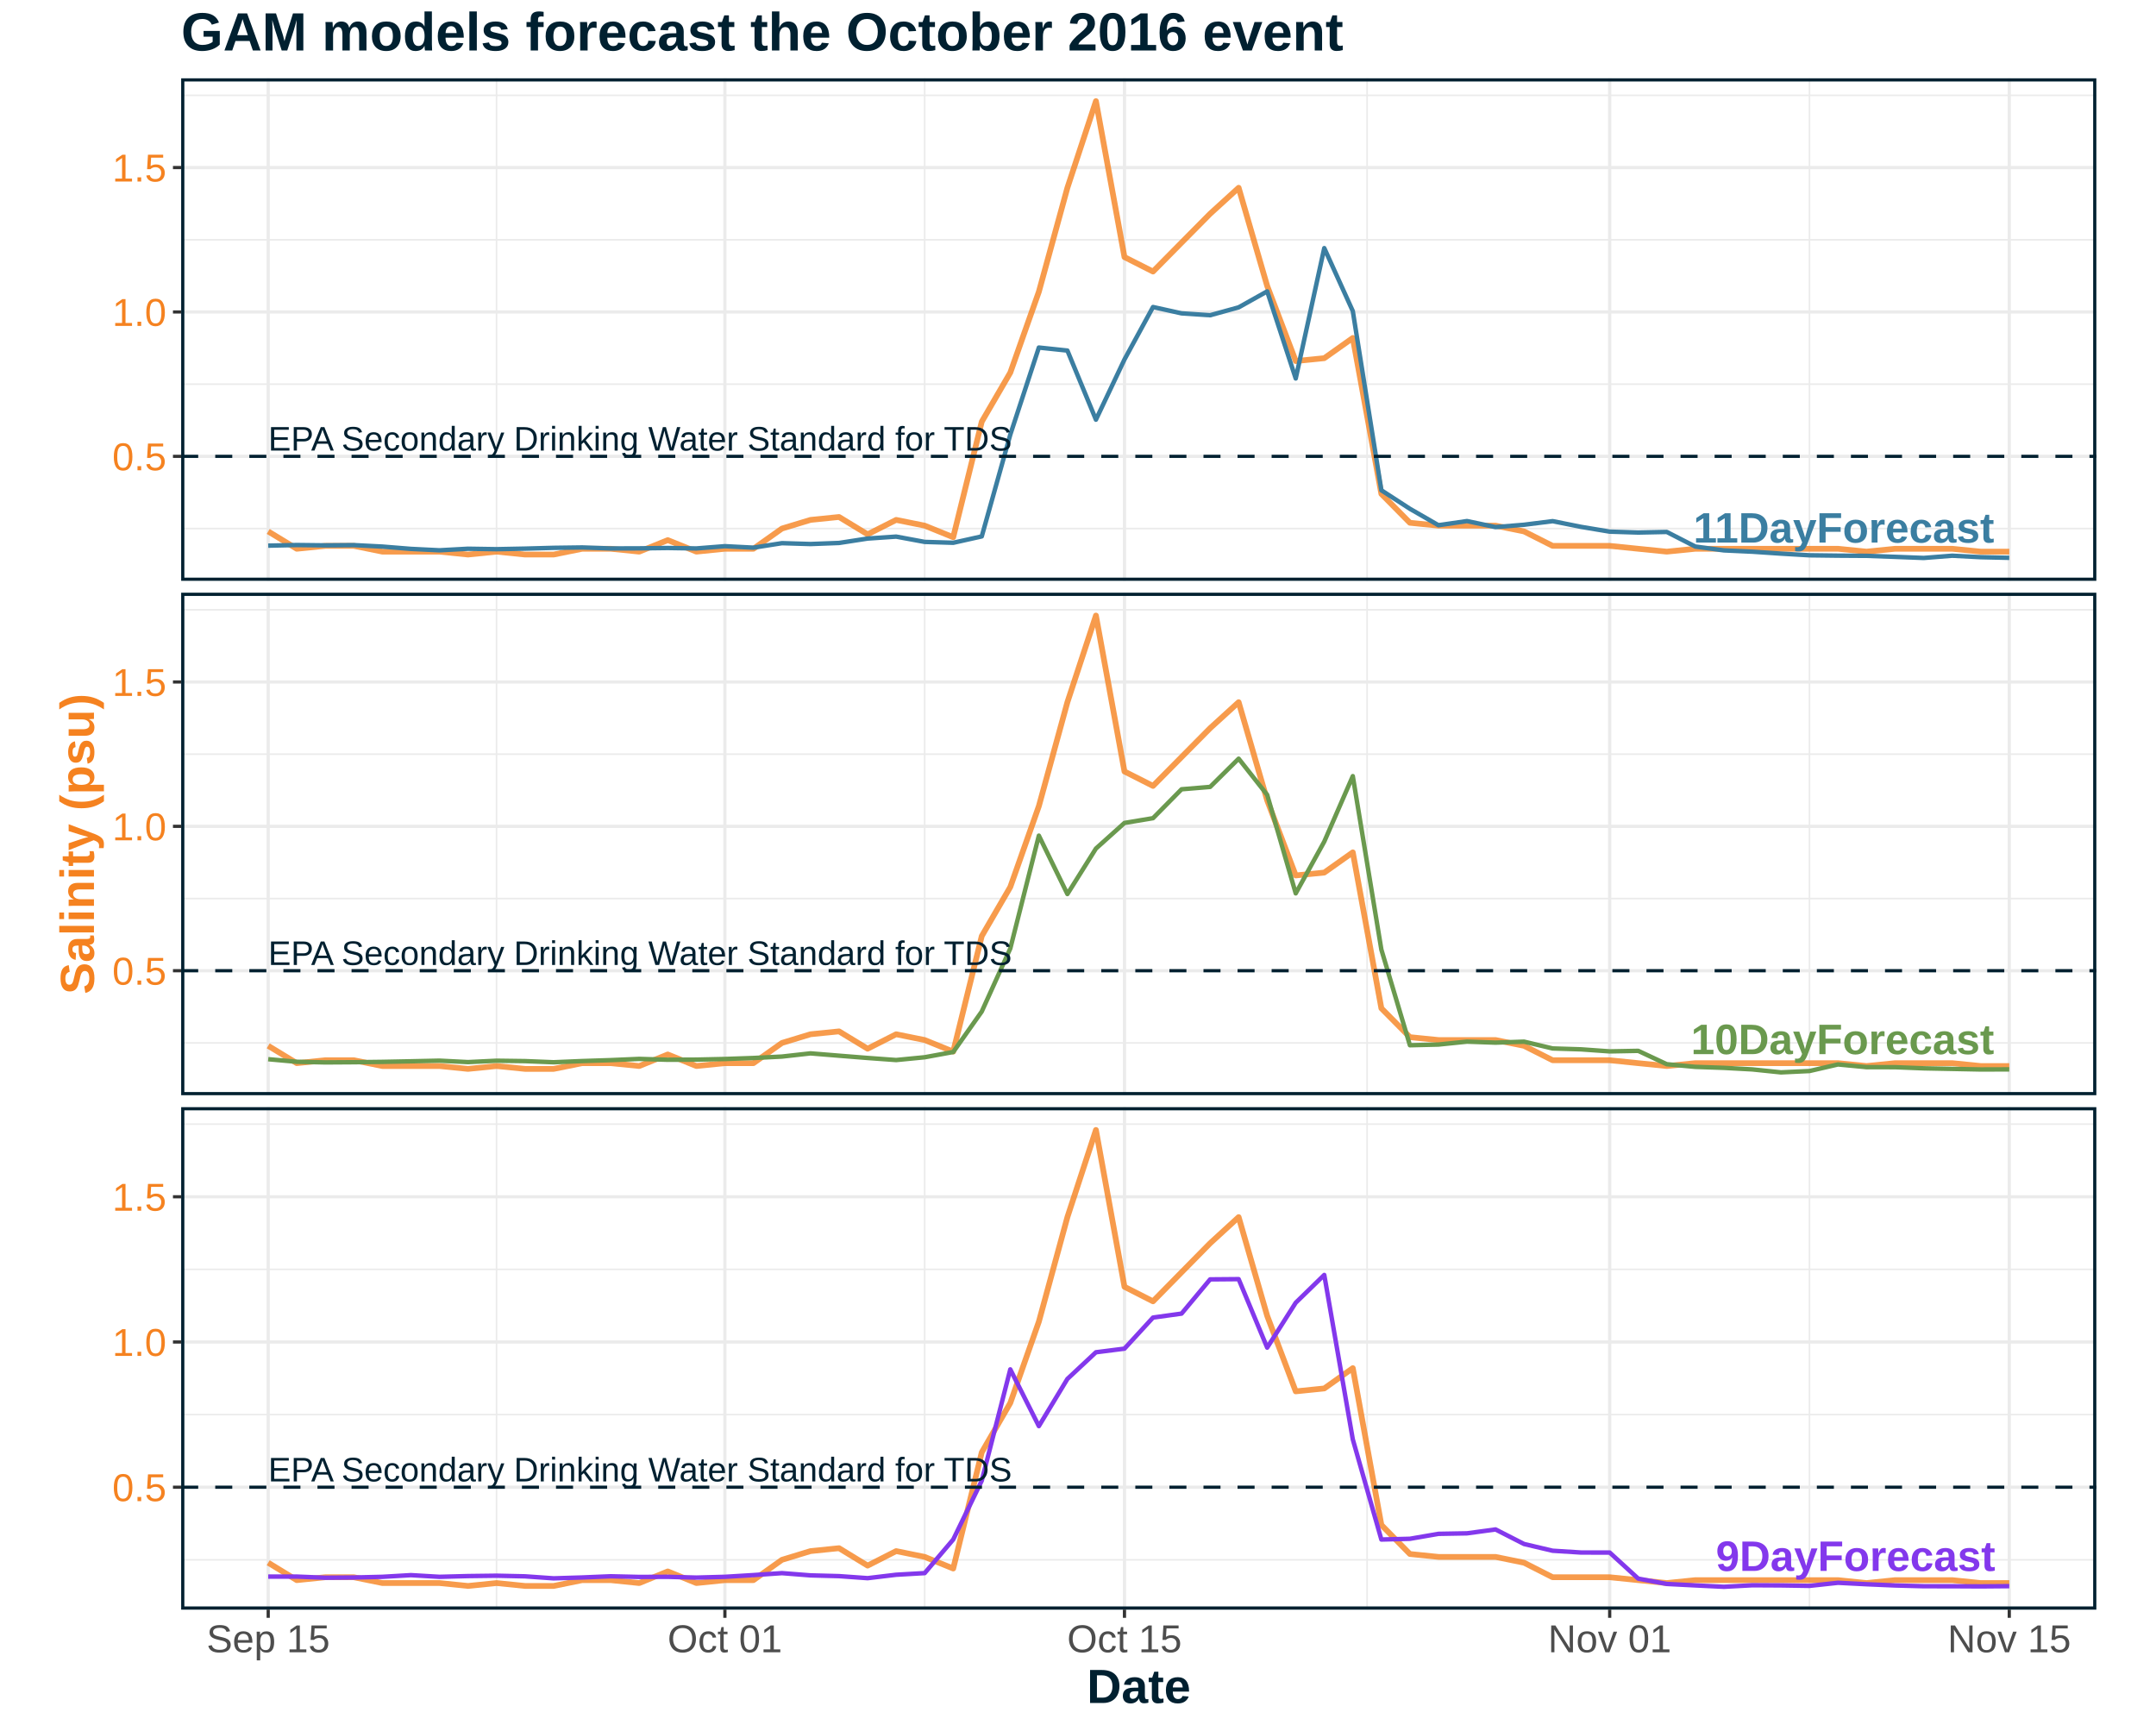
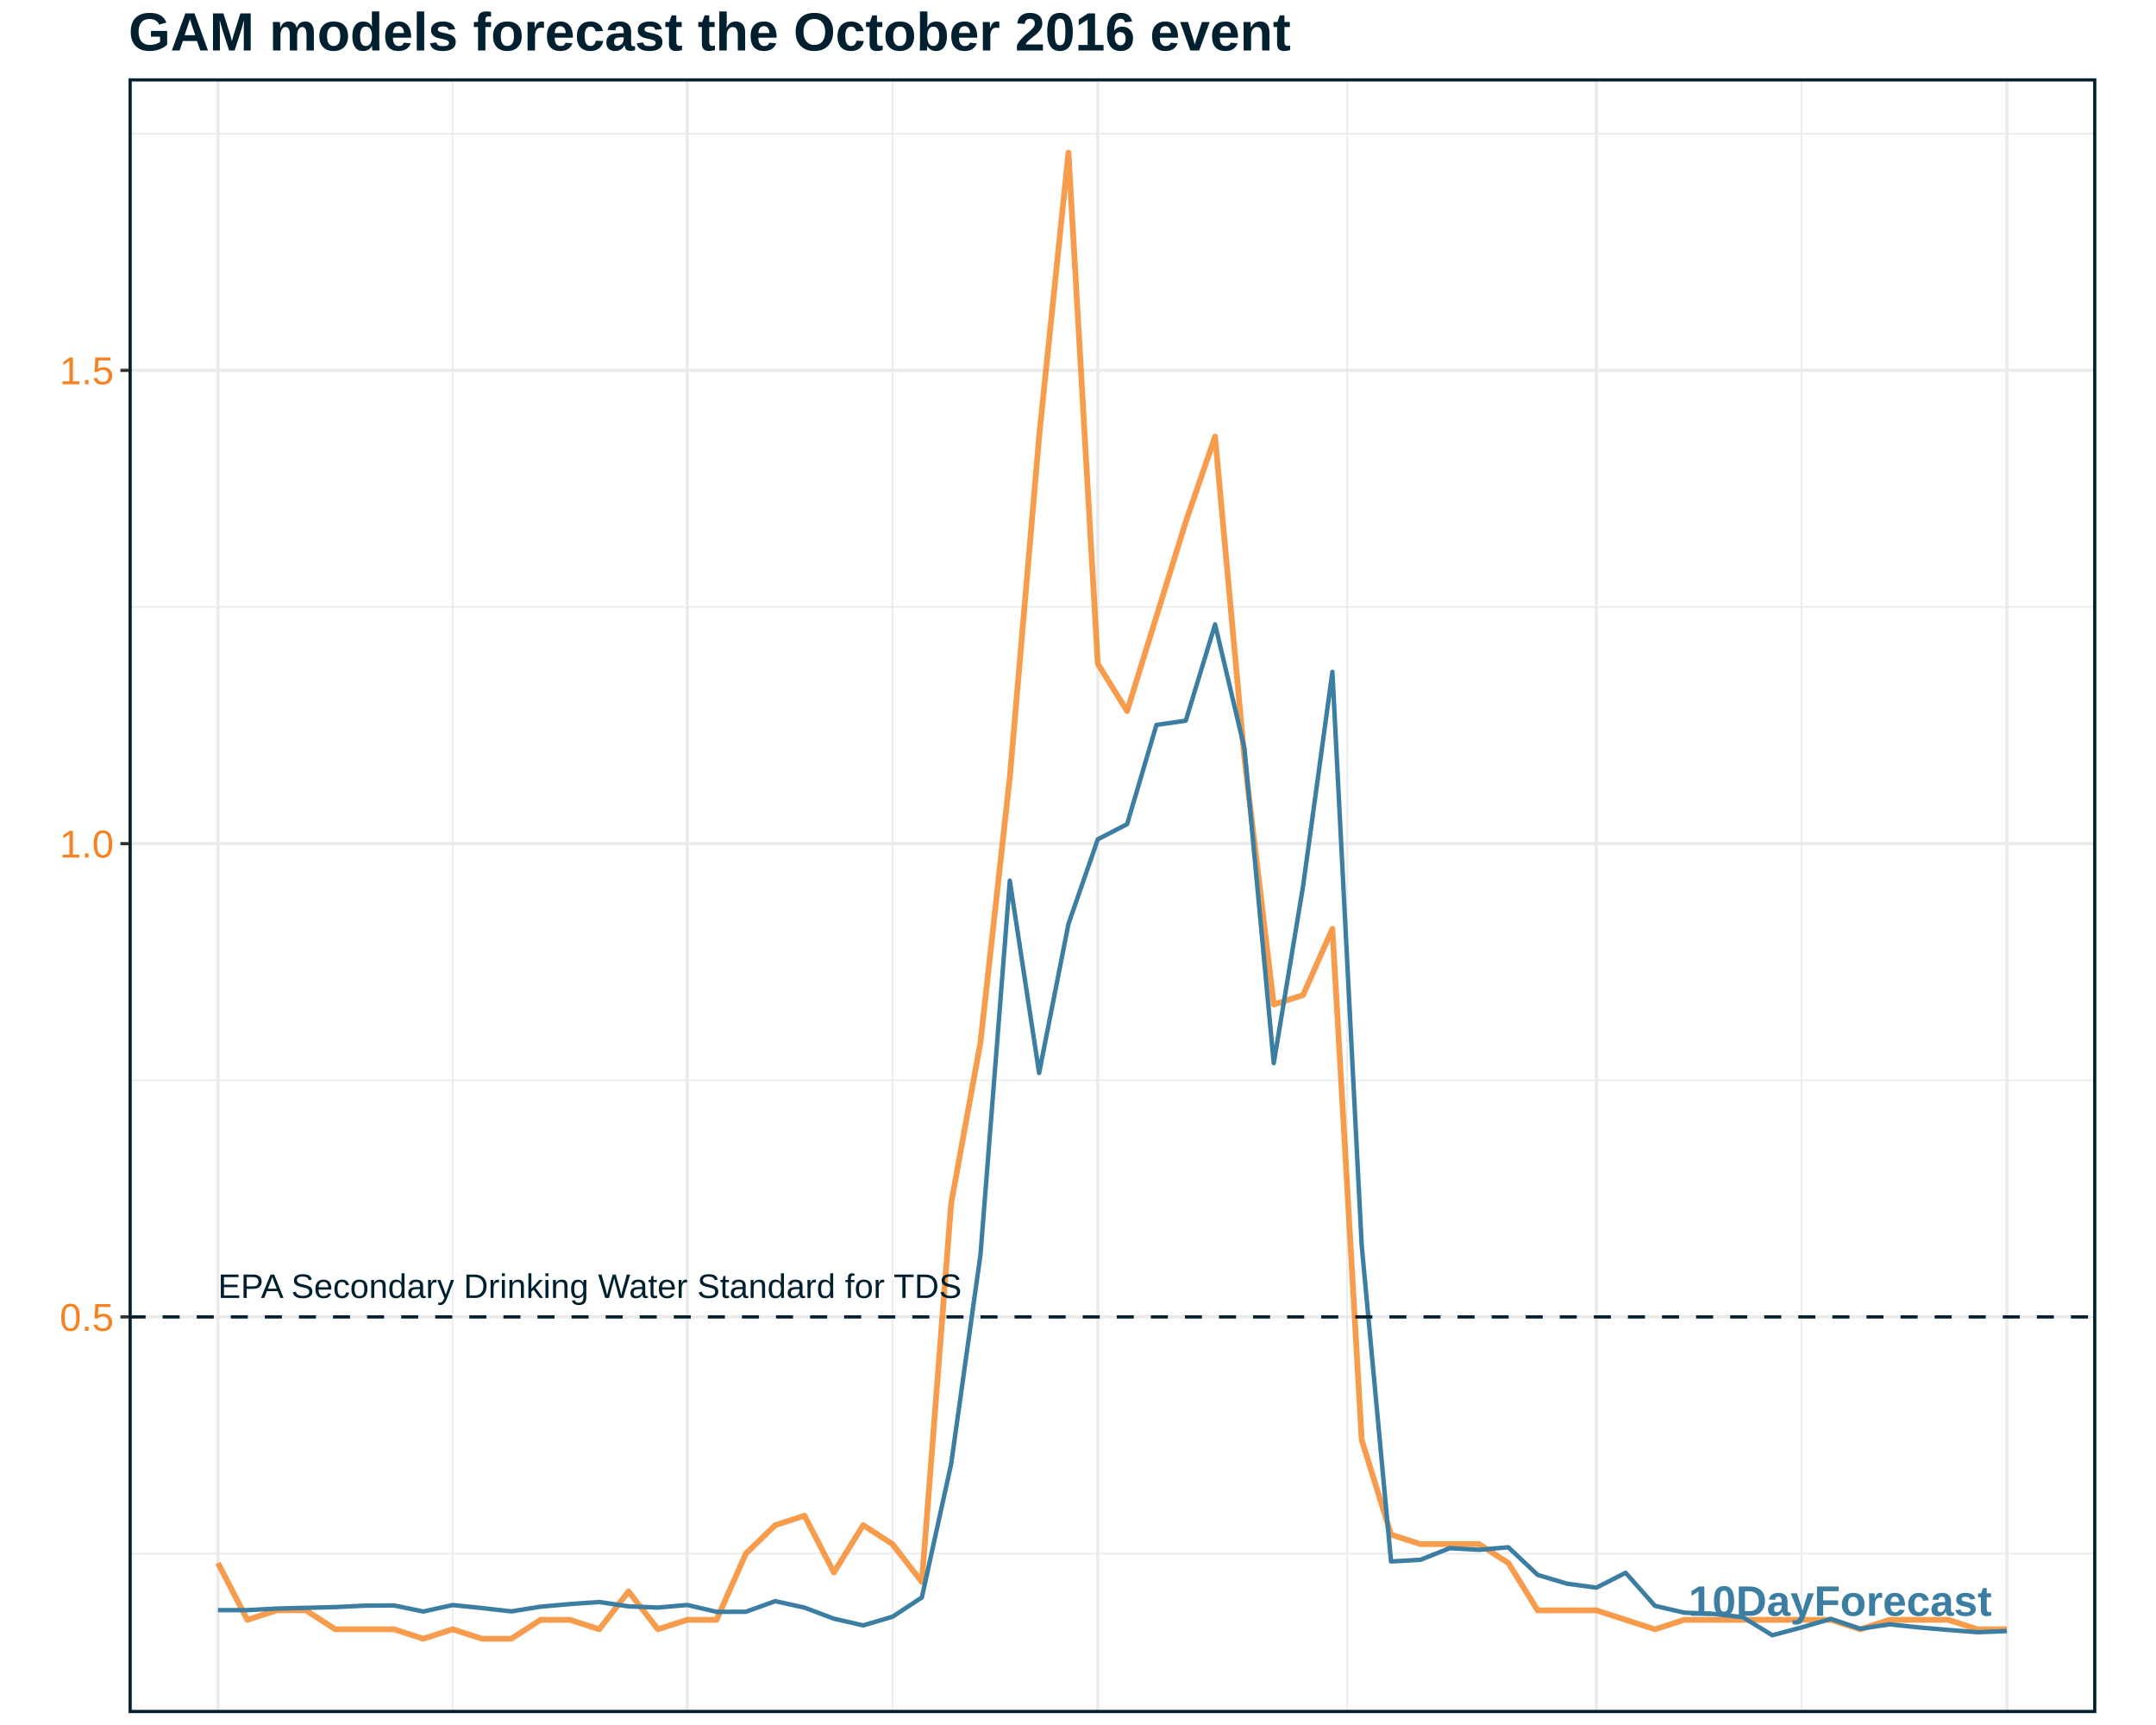
<svg xmlns="http://www.w3.org/2000/svg" width="720.00pt" height="576.00pt" viewBox="0 0 720.00 576.00">
  <g class="svglite">
    <defs>
      <style type="text/css">
    .svglite line, .svglite polyline, .svglite polygon, .svglite path, .svglite rect, .svglite circle {
      fill: none;
      stroke: #000000;
      stroke-linecap: round;
      stroke-linejoin: round;
      stroke-miterlimit: 10.00;
    }
    .svglite text {
      white-space: pre;
    }
    .svglite g.glyphgroup path {
      fill: inherit;
      stroke: none;
    }
  </style>
    </defs>
    <rect width="100%" height="100%" style="stroke: none; fill: #FFFFFF;" />
    <defs>
      <clipPath id="cpMC4wMHw3MjAuMDB8MC4wMHw1NzYuMDA=">
        <rect x="0.00" y="0.00" width="720.00" height="576.00" />
      </clipPath>
    </defs>
    <g clip-path="url(#cpMC4wMHw3MjAuMDB8MC4wMHw1NzYuMDA=)">
-       <rect x="0.00" y="0" width="720.00" height="576.00" style="stroke-width: 1.07; stroke: #FFFFFF; fill: #FFFFFF;" />
+       <rect x="0.00" y="0.00" width="720.00" height="576.00" style="stroke-width: 1.07; stroke: #FFFFFF; fill: #FFFFFF;" />
    </g>
    <defs>
-       <clipPath id="cpNjAuNTB8NzAwLjA3fDI2LjE1fDUzNy40Nw==">
-         <rect x="60.50" y="26.15" width="639.58" height="511.33" />
+       <clipPath id="cpNDIuOTN8NzAwLjA3fDI2LjE1fDU3Mi4wMQ==">
+         <rect x="42.93" y="26.15" width="657.14" height="545.87" />
      </clipPath>
    </defs>
-     <g clip-path="url(#cpNjAuNTB8NzAwLjA3fDI2LjE1fDUzNy40Nw==)">
+     <g clip-path="url(#cpNDIuOTN8NzAwLjA3fDI2LjE1fDU3Mi4wMQ==)">
</g>
    <g clip-path="url(#cpMC4wMHw3MjAuMDB8MC4wMHw1NzYuMDA=)">
</g>
    <defs>
-       <clipPath id="cpOS45Nnw3MTAuMDR8MS45OXwxOTUuOTI=">
-         <rect x="9.96" y="1.99" width="700.07" height="193.93" />
+       <clipPath id="cpOS45Nnw3MTAuMDR8MS45OXw1NzQuMDE=">
+         <rect x="9.96" y="1.99" width="700.07" height="572.01" />
      </clipPath>
    </defs>
-     <g clip-path="url(#cpOS45Nnw3MTAuMDR8MS45OXwxOTUuOTI=)">
-       <rect x="9.96" y="1.99" width="700.07" height="193.93" style="stroke-width: 1.07; stroke: #FFFFFF; fill: #FFFFFF;" />
+     <g clip-path="url(#cpOS45Nnw3MTAuMDR8MS45OXw1NzQuMDE=)">
+       <rect x="9.96" y="1.99" width="700.07" height="572.01" style="stroke-width: 1.07; stroke: #FFFFFF; fill: #FFFFFF;" />
    </g>
    <g clip-path="url(#cpMC4wMHw3MjAuMDB8MC4wMHw1NzYuMDA=)">
</g>
-     <defs>
-       <clipPath id="cpOS45Nnw3MTAuMDR8MTk1LjkyfDM2Ny43MA==">
-         <rect x="9.96" y="195.92" width="700.07" height="171.77" />
-       </clipPath>
-     </defs>
-     <g clip-path="url(#cpOS45Nnw3MTAuMDR8MTk1LjkyfDM2Ny43MA==)">
-       <rect x="9.96" y="195.92" width="700.07" height="171.77" style="stroke-width: 1.07; stroke: #FFFFFF; fill: #FFFFFF;" />
+     <g clip-path="url(#cpNDIuOTN8NzAwLjA3fDI2LjE1fDU3Mi4wMQ==)">
+       <rect x="42.93" y="26.15" width="657.14" height="545.87" style="stroke-width: 1.07; stroke: none; fill: #FFFFFF;" />
+       <polyline points="42.93,518.76 700.07,518.76 " style="stroke-width: 0.53; stroke: #EBEBEB; stroke-linecap: butt;" />
+       <polyline points="42.93,360.72 700.07,360.72 " style="stroke-width: 0.53; stroke: #EBEBEB; stroke-linecap: butt;" />
+       <polyline points="42.93,202.68 700.07,202.68 " style="stroke-width: 0.53; stroke: #EBEBEB; stroke-linecap: butt;" />
+       <polyline points="42.93,44.64 700.07,44.64 " style="stroke-width: 0.53; stroke: #EBEBEB; stroke-linecap: butt;" />
+       <polyline points="151.15,572.01 151.15,26.15 " style="stroke-width: 0.53; stroke: #EBEBEB; stroke-linecap: butt;" />
+       <polyline points="298.05,572.01 298.05,26.15 " style="stroke-width: 0.53; stroke: #EBEBEB; stroke-linecap: butt;" />
+       <polyline points="449.85,572.01 449.85,26.15 " style="stroke-width: 0.53; stroke: #EBEBEB; stroke-linecap: butt;" />
+       <polyline points="601.65,572.01 601.65,26.15 " style="stroke-width: 0.53; stroke: #EBEBEB; stroke-linecap: butt;" />
+       <polyline points="42.93,439.74 700.07,439.74 " style="stroke-width: 1.07; stroke: #EBEBEB; stroke-linecap: butt;" />
+       <polyline points="42.93,281.70 700.07,281.70 " style="stroke-width: 1.07; stroke: #EBEBEB; stroke-linecap: butt;" />
+       <polyline points="42.93,123.66 700.07,123.66 " style="stroke-width: 1.07; stroke: #EBEBEB; stroke-linecap: butt;" />
+       <polyline points="72.80,572.01 72.80,26.15 " style="stroke-width: 1.07; stroke: #EBEBEB; stroke-linecap: butt;" />
+       <polyline points="229.50,572.01 229.50,26.15 " style="stroke-width: 1.07; stroke: #EBEBEB; stroke-linecap: butt;" />
+       <polyline points="366.61,572.01 366.61,26.15 " style="stroke-width: 1.07; stroke: #EBEBEB; stroke-linecap: butt;" />
+       <polyline points="533.10,572.01 533.10,26.15 " style="stroke-width: 1.07; stroke: #EBEBEB; stroke-linecap: butt;" />
+       <polyline points="670.20,572.01 670.20,26.15 " style="stroke-width: 1.07; stroke: #EBEBEB; stroke-linecap: butt;" />
+       <polyline points="72.80,521.92 82.60,540.88 92.39,537.72 102.19,537.72 111.98,544.04 121.77,544.04 131.57,544.04 141.36,547.20 151.15,544.04 160.95,547.20 170.74,547.20 180.53,540.88 190.33,540.88 200.12,544.04 209.91,531.40 219.71,544.04 229.50,540.88 239.29,540.88 249.09,518.76 258.88,509.27 268.67,506.11 278.47,525.08 288.26,509.27 298.05,515.59 307.85,528.24 317.64,401.81 327.43,348.07 337.23,259.57 347.02,145.78 356.81,50.96 366.61,221.64 376.40,237.45 386.19,205.84 395.99,174.23 405.78,145.78 415.58,253.25 425.37,335.43 435.16,332.27 444.96,310.14 454.75,480.83 464.54,512.43 474.34,515.59 484.13,515.59 493.92,515.59 503.72,521.92 513.51,537.72 523.30,537.72 533.10,537.72 542.89,540.88 552.68,544.04 562.48,540.88 572.27,540.88 582.06,540.88 591.86,540.88 601.65,540.88 611.44,540.88 621.24,544.04 631.03,540.88 640.82,540.88 650.62,540.88 660.41,544.04 670.20,544.04 " style="stroke-width: 1.92; stroke: #F58220; stroke-opacity: 0.80; stroke-linecap: butt;" />
+       <polyline points="72.80,537.65 82.60,537.65 92.39,537.12 102.19,536.88 111.98,536.63 121.77,536.15 131.57,536.08 141.36,538.11 151.15,535.95 160.95,536.95 170.74,538.06 180.53,536.49 190.33,535.62 200.12,534.93 209.91,536.38 219.71,536.79 229.50,535.92 239.29,538.21 249.09,538.19 258.88,534.65 268.67,536.80 278.47,540.49 288.26,542.74 298.05,539.85 307.85,533.42 317.64,488.83 327.43,418.98 337.23,294.06 347.02,358.27 356.81,308.53 366.61,280.27 376.40,275.19 386.19,242.07 395.99,240.65 405.78,208.49 415.58,249.86 425.37,354.99 435.16,295.92 444.96,224.35 454.75,415.94 464.54,521.39 474.34,520.84 484.13,516.95 493.92,517.50 503.72,516.65 513.51,525.88 523.30,528.81 533.10,530.14 542.89,525.17 552.68,536.21 562.48,538.49 572.27,538.90 582.06,540.01 591.86,546.03 601.65,543.42 611.44,540.56 621.24,543.88 631.03,542.38 640.82,543.41 650.62,544.26 660.41,545.02 670.20,544.63 " style="stroke-width: 1.49; stroke: #3B7EA1; stroke-linecap: butt;" />
+       <line x1="42.93" y1="439.74" x2="700.07" y2="439.74" style="stroke-width: 1.07; stroke: #002030; stroke-dasharray: 5.69,5.69; stroke-linecap: butt;" />
+       <text x="72.80" y="433.41" style="font-size: 11.38px;fill: #002030; font-family: &quot;Arial&quot;;" textLength="248.28px" lengthAdjust="spacingAndGlyphs">EPA Secondary Drinking Water Standard for TDS</text>
+       <text x="665.15" y="539.54" text-anchor="end" style="font-size: 14.23px; font-weight: bold;fill: #3B7EA1; font-family: &quot;Arial&quot;;" textLength="101.16px" lengthAdjust="spacingAndGlyphs">10DayForecast</text>
+       <rect x="42.93" y="26.15" width="657.14" height="545.87" style="stroke-width: 2.13; stroke: #002030;" />
    </g>
    <g clip-path="url(#cpMC4wMHw3MjAuMDB8MC4wMHw1NzYuMDA=)">
- </g>
-     <defs>
-       <clipPath id="cpOS45Nnw3MTAuMDR8MzY3LjcwfDU3NC4wMQ==">
-         <rect x="9.96" y="367.70" width="700.07" height="206.31" />
-       </clipPath>
-     </defs>
-     <g clip-path="url(#cpOS45Nnw3MTAuMDR8MzY3LjcwfDU3NC4wMQ==)">
-       <rect x="9.96" y="367.70" width="700.07" height="206.31" style="stroke-width: 1.07; stroke: #FFFFFF; fill: #FFFFFF;" />
-     </g>
-     <g clip-path="url(#cpMC4wMHw3MjAuMDB8MC4wMHw1NzYuMDA=)">
- </g>
-     <defs>
-       <clipPath id="cpNjAuNTB8NzAwLjA3fDI2LjE1fDE5My45Mw==">
-         <rect x="60.50" y="26.15" width="639.58" height="167.79" />
-       </clipPath>
-     </defs>
-     <g clip-path="url(#cpNjAuNTB8NzAwLjA3fDI2LjE1fDE5My45Mw==)">
-       <rect x="60.50" y="26.15" width="639.58" height="167.79" style="stroke-width: 1.07; stroke: none; fill: #FFFFFF;" />
-       <polyline points="60.50,176.49 700.07,176.49 " style="stroke-width: 0.53; stroke: #EBEBEB; stroke-linecap: butt;" />
-       <polyline points="60.50,128.27 700.07,128.27 " style="stroke-width: 0.53; stroke: #EBEBEB; stroke-linecap: butt;" />
-       <polyline points="60.50,80.06 700.07,80.06 " style="stroke-width: 0.53; stroke: #EBEBEB; stroke-linecap: butt;" />
-       <polyline points="60.50,31.84 700.07,31.84 " style="stroke-width: 0.53; stroke: #EBEBEB; stroke-linecap: butt;" />
-       <polyline points="165.82,193.93 165.82,26.15 " style="stroke-width: 0.53; stroke: #EBEBEB; stroke-linecap: butt;" />
-       <polyline points="308.80,193.93 308.80,26.15 " style="stroke-width: 0.53; stroke: #EBEBEB; stroke-linecap: butt;" />
-       <polyline points="456.54,193.93 456.54,26.15 " style="stroke-width: 0.53; stroke: #EBEBEB; stroke-linecap: butt;" />
-       <polyline points="604.28,193.93 604.28,26.15 " style="stroke-width: 0.53; stroke: #EBEBEB; stroke-linecap: butt;" />
-       <polyline points="60.50,152.38 700.07,152.38 " style="stroke-width: 1.07; stroke: #EBEBEB; stroke-linecap: butt;" />
-       <polyline points="60.50,104.17 700.07,104.17 " style="stroke-width: 1.07; stroke: #EBEBEB; stroke-linecap: butt;" />
-       <polyline points="60.50,55.95 700.07,55.95 " style="stroke-width: 1.07; stroke: #EBEBEB; stroke-linecap: butt;" />
-       <polyline points="89.57,193.93 89.57,26.15 " style="stroke-width: 1.07; stroke: #EBEBEB; stroke-linecap: butt;" />
-       <polyline points="242.08,193.93 242.08,26.15 " style="stroke-width: 1.07; stroke: #EBEBEB; stroke-linecap: butt;" />
-       <polyline points="375.52,193.93 375.52,26.15 " style="stroke-width: 1.07; stroke: #EBEBEB; stroke-linecap: butt;" />
-       <polyline points="537.56,193.93 537.56,26.15 " style="stroke-width: 1.07; stroke: #EBEBEB; stroke-linecap: butt;" />
-       <polyline points="671.00,193.93 671.00,26.15 " style="stroke-width: 1.07; stroke: #EBEBEB; stroke-linecap: butt;" />
-       <polyline points="89.57,177.45 99.10,183.24 108.63,182.27 118.17,182.27 127.70,184.20 137.23,184.20 146.76,184.20 156.29,185.17 165.82,184.20 175.36,185.17 184.89,185.17 194.42,183.24 203.95,183.24 213.48,184.20 223.01,180.35 232.55,184.20 242.08,183.24 251.61,183.24 261.14,176.49 270.67,173.60 280.20,172.63 289.74,178.42 299.27,173.60 308.80,175.52 318.33,179.38 327.86,140.81 337.39,124.42 346.93,97.42 356.46,62.70 365.99,33.77 375.52,85.85 385.05,90.67 394.58,81.02 404.12,71.38 413.65,62.70 423.18,95.49 432.71,120.56 442.24,119.60 451.77,112.85 461.31,164.92 470.84,174.56 480.37,175.52 489.90,175.52 499.43,175.52 508.96,177.45 518.50,182.27 528.03,182.27 537.56,182.27 547.09,183.24 556.62,184.20 566.15,183.24 575.69,183.24 585.22,183.24 594.75,183.24 604.28,183.24 613.81,183.24 623.34,184.20 632.88,183.24 642.41,183.24 651.94,183.24 661.47,184.20 671.00,184.20 " style="stroke-width: 1.92; stroke: #F58220; stroke-opacity: 0.80; stroke-linecap: butt;" />
-       <polyline points="89.57,182.20 99.10,181.99 108.63,182.10 118.17,182.02 127.70,182.51 137.23,183.28 146.76,183.75 156.29,183.23 165.82,183.38 175.36,183.19 184.89,182.93 194.42,182.80 203.95,183.13 213.48,183.10 223.01,182.98 232.55,183.13 242.08,182.38 251.61,182.87 261.14,181.37 270.67,181.66 280.20,181.30 289.74,179.83 299.27,179.18 308.80,180.95 318.33,181.24 327.86,179.11 337.39,145.13 346.93,116.05 356.46,117.06 365.99,140.14 375.52,120.03 385.05,102.52 394.58,104.63 404.12,105.26 413.65,102.63 423.18,97.29 432.71,126.38 442.24,82.85 451.77,103.88 461.31,163.71 470.84,169.89 480.37,175.38 489.90,173.99 499.43,176.00 508.96,175.22 518.50,174.02 528.03,175.93 537.56,177.52 547.09,177.82 556.62,177.62 566.15,182.50 575.69,183.78 585.22,184.22 594.75,184.86 604.28,185.42 613.81,185.54 623.34,185.60 632.88,185.94 642.41,186.31 651.94,185.56 661.47,186.05 671.00,186.27 " style="stroke-width: 1.49; stroke: #3B7EA1; stroke-linecap: butt;" />
-       <line x1="60.50" y1="152.38" x2="700.07" y2="152.38" style="stroke-width: 1.07; stroke: #002030; stroke-dasharray: 5.69,5.69; stroke-linecap: butt;" />
-       <text x="89.57" y="150.45" style="font-size: 11.38px;fill: #002030; font-family: &quot;Arial&quot;;" textLength="248.28px" lengthAdjust="spacingAndGlyphs">EPA Secondary Drinking Water Standard for TDS</text>
-       <text x="665.98" y="181.18" text-anchor="end" style="font-size: 14.23px; font-weight: bold;fill: #3B7EA1; font-family: &quot;Arial&quot;;" textLength="100.38px" lengthAdjust="spacingAndGlyphs">11DayForecast</text>
-       <rect x="60.50" y="26.15" width="639.58" height="167.79" style="stroke-width: 2.13; stroke: #002030;" />
-     </g>
-     <g clip-path="url(#cpMC4wMHw3MjAuMDB8MC4wMHw1NzYuMDA=)">
-       <text x="55.57" y="157.04" text-anchor="end" style="font-size: 13.00px;fill: #F58220; font-family: &quot;Arial&quot;;" textLength="18.08px" lengthAdjust="spacingAndGlyphs">0.5</text>
-       <text x="55.57" y="108.82" text-anchor="end" style="font-size: 13.00px;fill: #F58220; font-family: &quot;Arial&quot;;" textLength="18.08px" lengthAdjust="spacingAndGlyphs">1.0</text>
-       <text x="55.57" y="60.61" text-anchor="end" style="font-size: 13.00px;fill: #F58220; font-family: &quot;Arial&quot;;" textLength="18.08px" lengthAdjust="spacingAndGlyphs">1.5</text>
-       <polyline points="57.76,152.38 60.50,152.38 " style="stroke-width: 1.07; stroke: #333333; stroke-linecap: butt;" />
-       <polyline points="57.76,104.17 60.50,104.17 " style="stroke-width: 1.07; stroke: #333333; stroke-linecap: butt;" />
-       <polyline points="57.76,55.95 60.50,55.95 " style="stroke-width: 1.07; stroke: #333333; stroke-linecap: butt;" />
-       <text x="60.50" y="16.87" style="font-size: 18.00px; font-weight: bold;fill: #002030; font-family: &quot;Arial&quot;;" textLength="388.25px" lengthAdjust="spacingAndGlyphs">GAM models forecast the October 2016 event</text>
-     </g>
-     <defs>
-       <clipPath id="cpNjAuNTB8NzAwLjA3fDE5Ny45MnwzNjUuNzA=">
-         <rect x="60.50" y="197.92" width="639.58" height="167.79" />
-       </clipPath>
-     </defs>
-     <g clip-path="url(#cpNjAuNTB8NzAwLjA3fDE5Ny45MnwzNjUuNzA=)">
-       <rect x="60.50" y="197.92" width="639.58" height="167.79" style="stroke-width: 1.07; stroke: none; fill: #FFFFFF;" />
-       <polyline points="60.50,348.25 700.07,348.25 " style="stroke-width: 0.53; stroke: #EBEBEB; stroke-linecap: butt;" />
-       <polyline points="60.50,300.04 700.07,300.04 " style="stroke-width: 0.53; stroke: #EBEBEB; stroke-linecap: butt;" />
-       <polyline points="60.50,251.83 700.07,251.83 " style="stroke-width: 0.53; stroke: #EBEBEB; stroke-linecap: butt;" />
-       <polyline points="60.50,203.62 700.07,203.62 " style="stroke-width: 0.53; stroke: #EBEBEB; stroke-linecap: butt;" />
-       <polyline points="165.82,365.70 165.82,197.92 " style="stroke-width: 0.53; stroke: #EBEBEB; stroke-linecap: butt;" />
-       <polyline points="308.80,365.70 308.80,197.92 " style="stroke-width: 0.53; stroke: #EBEBEB; stroke-linecap: butt;" />
-       <polyline points="456.54,365.70 456.54,197.92 " style="stroke-width: 0.53; stroke: #EBEBEB; stroke-linecap: butt;" />
-       <polyline points="604.28,365.70 604.28,197.92 " style="stroke-width: 0.53; stroke: #EBEBEB; stroke-linecap: butt;" />
-       <polyline points="60.50,324.14 700.07,324.14 " style="stroke-width: 1.07; stroke: #EBEBEB; stroke-linecap: butt;" />
-       <polyline points="60.50,275.93 700.07,275.93 " style="stroke-width: 1.07; stroke: #EBEBEB; stroke-linecap: butt;" />
-       <polyline points="60.50,227.72 700.07,227.72 " style="stroke-width: 1.07; stroke: #EBEBEB; stroke-linecap: butt;" />
-       <polyline points="89.57,365.70 89.57,197.92 " style="stroke-width: 1.07; stroke: #EBEBEB; stroke-linecap: butt;" />
-       <polyline points="242.08,365.70 242.08,197.92 " style="stroke-width: 1.07; stroke: #EBEBEB; stroke-linecap: butt;" />
-       <polyline points="375.52,365.70 375.52,197.92 " style="stroke-width: 1.07; stroke: #EBEBEB; stroke-linecap: butt;" />
-       <polyline points="537.56,365.70 537.56,197.92 " style="stroke-width: 1.07; stroke: #EBEBEB; stroke-linecap: butt;" />
-       <polyline points="671.00,365.70 671.00,197.92 " style="stroke-width: 1.07; stroke: #EBEBEB; stroke-linecap: butt;" />
-       <polyline points="89.57,349.21 99.10,355.00 108.63,354.03 118.17,354.03 127.70,355.96 137.23,355.96 146.76,355.96 156.29,356.92 165.82,355.96 175.36,356.92 184.89,356.92 194.42,355.00 203.95,355.00 213.48,355.96 223.01,352.10 232.55,355.96 242.08,355.00 251.61,355.00 261.14,348.25 270.67,345.35 280.20,344.39 289.74,350.18 299.27,345.35 308.80,347.28 318.33,351.14 327.86,312.57 337.39,296.18 346.93,269.18 356.46,234.47 365.99,205.54 375.52,257.61 385.05,262.43 394.58,252.79 404.12,243.15 413.65,234.47 423.18,267.25 432.71,292.32 442.24,291.36 451.77,284.61 461.31,336.68 470.84,346.32 480.37,347.28 489.90,347.28 499.43,347.28 508.96,349.21 518.50,354.03 528.03,354.03 537.56,354.03 547.09,355.00 556.62,355.96 566.15,355.00 575.69,355.00 585.22,355.00 594.75,355.00 604.28,355.00 613.81,355.00 623.34,355.96 632.88,355.00 642.41,355.00 651.94,355.00 661.47,355.96 671.00,355.96 " style="stroke-width: 1.92; stroke: #F58220; stroke-opacity: 0.80; stroke-linecap: butt;" />
-       <polyline points="89.57,353.68 99.10,354.54 108.63,354.75 118.17,354.69 127.70,354.57 137.23,354.38 146.76,354.17 156.29,354.65 165.82,354.19 175.36,354.32 184.89,354.70 194.42,354.30 203.95,353.99 213.48,353.58 223.01,353.87 232.55,353.82 242.08,353.61 251.61,353.28 261.14,352.80 270.67,351.73 280.20,352.51 289.74,353.27 299.27,353.96 308.80,353.03 318.33,351.28 327.86,337.76 337.39,316.71 346.93,279.03 356.46,298.53 365.99,283.34 375.52,274.79 385.05,273.20 394.58,263.55 404.12,262.76 413.65,253.33 423.18,265.40 432.71,298.31 442.24,281.03 451.77,259.16 461.31,317.09 470.84,349.02 480.37,348.79 489.90,347.81 499.43,348.15 508.96,347.82 518.50,350.09 528.03,350.39 537.56,351.07 547.09,350.89 556.62,355.35 566.15,356.24 575.69,356.57 585.22,357.09 594.75,358.08 604.28,357.63 613.81,355.43 623.34,356.33 632.88,356.35 642.41,356.73 651.94,356.92 661.47,357.11 671.00,357.08 " style="stroke-width: 1.49; stroke: #6A994E; stroke-linecap: butt;" />
-       <line x1="60.50" y1="324.14" x2="700.07" y2="324.14" style="stroke-width: 1.07; stroke: #002030; stroke-dasharray: 5.69,5.69; stroke-linecap: butt;" />
-       <text x="89.57" y="322.21" style="font-size: 11.38px;fill: #002030; font-family: &quot;Arial&quot;;" textLength="248.28px" lengthAdjust="spacingAndGlyphs">EPA Secondary Drinking Water Standard for TDS</text>
-       <text x="665.95" y="351.99" text-anchor="end" style="font-size: 14.23px; font-weight: bold;fill: #6A994E; font-family: &quot;Arial&quot;;" textLength="101.16px" lengthAdjust="spacingAndGlyphs">10DayForecast</text>
-       <rect x="60.50" y="197.92" width="639.58" height="167.79" style="stroke-width: 2.13; stroke: #002030;" />
-     </g>
-     <g clip-path="url(#cpMC4wMHw3MjAuMDB8MC4wMHw1NzYuMDA=)">
-       <text x="55.57" y="328.80" text-anchor="end" style="font-size: 13.00px;fill: #F58220; font-family: &quot;Arial&quot;;" textLength="18.08px" lengthAdjust="spacingAndGlyphs">0.5</text>
-       <text x="55.57" y="280.59" text-anchor="end" style="font-size: 13.00px;fill: #F58220; font-family: &quot;Arial&quot;;" textLength="18.08px" lengthAdjust="spacingAndGlyphs">1.0</text>
-       <text x="55.57" y="232.38" text-anchor="end" style="font-size: 13.00px;fill: #F58220; font-family: &quot;Arial&quot;;" textLength="18.08px" lengthAdjust="spacingAndGlyphs">1.5</text>
-       <polyline points="57.76,324.14 60.50,324.14 " style="stroke-width: 1.07; stroke: #333333; stroke-linecap: butt;" />
-       <polyline points="57.76,275.93 60.50,275.93 " style="stroke-width: 1.07; stroke: #333333; stroke-linecap: butt;" />
-       <polyline points="57.76,227.72 60.50,227.72 " style="stroke-width: 1.07; stroke: #333333; stroke-linecap: butt;" />
-       <text transform="translate(31.38,281.81) rotate(-90)" text-anchor="middle" style="font-size: 16.00px; font-weight: bold;fill: #F58220; font-family: &quot;Arial&quot;;" textLength="100.53px" lengthAdjust="spacingAndGlyphs">Salinity (psu)</text>
-     </g>
-     <defs>
-       <clipPath id="cpNjAuNTB8NzAwLjA3fDM2OS42OXw1MzcuNDc=">
-         <rect x="60.50" y="369.69" width="639.58" height="167.79" />
-       </clipPath>
-     </defs>
-     <g clip-path="url(#cpNjAuNTB8NzAwLjA3fDM2OS42OXw1MzcuNDc=)">
-       <rect x="60.50" y="369.69" width="639.58" height="167.79" style="stroke-width: 1.07; stroke: none; fill: #FFFFFF;" />
-       <polyline points="60.50,520.84 700.07,520.84 " style="stroke-width: 0.53; stroke: #EBEBEB; stroke-linecap: butt;" />
-       <polyline points="60.50,472.35 700.07,472.35 " style="stroke-width: 0.53; stroke: #EBEBEB; stroke-linecap: butt;" />
-       <polyline points="60.50,423.86 700.07,423.86 " style="stroke-width: 0.53; stroke: #EBEBEB; stroke-linecap: butt;" />
-       <polyline points="60.50,375.37 700.07,375.37 " style="stroke-width: 0.53; stroke: #EBEBEB; stroke-linecap: butt;" />
-       <polyline points="165.82,537.47 165.82,369.69 " style="stroke-width: 0.53; stroke: #EBEBEB; stroke-linecap: butt;" />
-       <polyline points="308.80,537.47 308.80,369.69 " style="stroke-width: 0.53; stroke: #EBEBEB; stroke-linecap: butt;" />
-       <polyline points="456.54,537.47 456.54,369.69 " style="stroke-width: 0.53; stroke: #EBEBEB; stroke-linecap: butt;" />
-       <polyline points="604.28,537.47 604.28,369.69 " style="stroke-width: 0.53; stroke: #EBEBEB; stroke-linecap: butt;" />
-       <polyline points="60.50,496.60 700.07,496.60 " style="stroke-width: 1.07; stroke: #EBEBEB; stroke-linecap: butt;" />
-       <polyline points="60.50,448.11 700.07,448.11 " style="stroke-width: 1.07; stroke: #EBEBEB; stroke-linecap: butt;" />
-       <polyline points="60.50,399.62 700.07,399.62 " style="stroke-width: 1.07; stroke: #EBEBEB; stroke-linecap: butt;" />
-       <polyline points="89.57,537.47 89.57,369.69 " style="stroke-width: 1.07; stroke: #EBEBEB; stroke-linecap: butt;" />
-       <polyline points="242.08,537.47 242.08,369.69 " style="stroke-width: 1.07; stroke: #EBEBEB; stroke-linecap: butt;" />
-       <polyline points="375.52,537.47 375.52,369.69 " style="stroke-width: 1.07; stroke: #EBEBEB; stroke-linecap: butt;" />
-       <polyline points="537.56,537.47 537.56,369.69 " style="stroke-width: 1.07; stroke: #EBEBEB; stroke-linecap: butt;" />
-       <polyline points="671.00,537.47 671.00,369.69 " style="stroke-width: 1.07; stroke: #EBEBEB; stroke-linecap: butt;" />
-       <polyline points="89.57,521.81 99.10,527.63 108.63,526.66 118.17,526.66 127.70,528.60 137.23,528.60 146.76,528.60 156.29,529.57 165.82,528.60 175.36,529.57 184.89,529.57 194.42,527.63 203.95,527.63 213.48,528.60 223.01,524.72 232.55,528.60 242.08,527.63 251.61,527.63 261.14,520.84 270.67,517.93 280.20,516.96 289.74,522.78 299.27,517.93 308.80,519.87 318.33,523.75 327.86,484.96 337.39,468.47 346.93,441.32 356.46,406.41 365.99,377.31 375.52,429.68 385.05,434.53 394.58,424.83 404.12,415.14 413.65,406.41 423.18,439.38 432.71,464.59 442.24,463.62 451.77,456.84 461.31,509.20 470.84,518.90 480.37,519.87 489.90,519.87 499.43,519.87 508.96,521.81 518.50,526.66 528.03,526.66 537.56,526.66 547.09,527.63 556.62,528.60 566.15,527.63 575.69,527.63 585.22,527.63 594.75,527.63 604.28,527.63 613.81,527.63 623.34,528.60 632.88,527.63 642.41,527.63 651.94,527.63 661.47,528.60 671.00,528.60 " style="stroke-width: 1.92; stroke: #F58220; stroke-opacity: 0.80; stroke-linecap: butt;" />
-       <polyline points="89.57,526.45 99.10,526.44 108.63,526.83 118.17,526.75 127.70,526.52 137.23,525.96 146.76,526.52 156.29,526.27 165.82,526.15 175.36,526.36 184.89,527.03 194.42,526.74 203.95,526.34 213.48,526.56 223.01,526.52 232.55,526.78 242.08,526.52 251.61,525.94 261.14,525.29 270.67,526.04 280.20,526.29 289.74,526.97 299.27,525.83 308.80,525.28 318.33,514.06 327.86,494.42 337.39,457.25 346.93,476.20 356.46,460.44 365.99,451.54 375.52,450.33 385.05,439.95 394.58,438.63 404.12,427.20 413.65,427.12 423.18,449.99 432.71,434.99 442.24,425.72 451.77,480.62 461.31,514.07 470.84,513.82 480.37,512.17 489.90,512.00 499.43,510.70 508.96,515.56 518.50,517.81 528.03,518.41 537.56,518.42 547.09,527.12 556.62,528.90 566.15,529.39 575.69,529.85 585.22,529.34 594.75,529.39 604.28,529.54 613.81,528.51 623.34,529.00 632.88,529.41 642.41,529.66 651.94,529.67 661.47,529.72 671.00,529.64 " style="stroke-width: 1.49; stroke: #8338EC; stroke-linecap: butt;" />
-       <line x1="60.50" y1="496.60" x2="700.07" y2="496.60" style="stroke-width: 1.07; stroke: #002030; stroke-dasharray: 5.69,5.69; stroke-linecap: butt;" />
-       <text x="89.57" y="494.66" style="font-size: 11.38px;fill: #002030; font-family: &quot;Arial&quot;;" textLength="248.28px" lengthAdjust="spacingAndGlyphs">EPA Secondary Drinking Water Standard for TDS</text>
-       <text x="666.34" y="524.55" text-anchor="end" style="font-size: 14.23px; font-weight: bold;fill: #8338EC; font-family: &quot;Arial&quot;;" textLength="93.25px" lengthAdjust="spacingAndGlyphs">9DayForecast</text>
-       <rect x="60.50" y="369.69" width="639.58" height="167.79" style="stroke-width: 2.13; stroke: #002030;" />
-     </g>
-     <g clip-path="url(#cpMC4wMHw3MjAuMDB8MC4wMHw1NzYuMDA=)">
-       <text x="55.57" y="501.25" text-anchor="end" style="font-size: 13.00px;fill: #F58220; font-family: &quot;Arial&quot;;" textLength="18.08px" lengthAdjust="spacingAndGlyphs">0.5</text>
-       <text x="55.57" y="452.76" text-anchor="end" style="font-size: 13.00px;fill: #F58220; font-family: &quot;Arial&quot;;" textLength="18.08px" lengthAdjust="spacingAndGlyphs">1.0</text>
-       <text x="55.57" y="404.27" text-anchor="end" style="font-size: 13.00px;fill: #F58220; font-family: &quot;Arial&quot;;" textLength="18.08px" lengthAdjust="spacingAndGlyphs">1.5</text>
-       <polyline points="57.76,496.60 60.50,496.60 " style="stroke-width: 1.07; stroke: #333333; stroke-linecap: butt;" />
-       <polyline points="57.76,448.11 60.50,448.11 " style="stroke-width: 1.07; stroke: #333333; stroke-linecap: butt;" />
-       <polyline points="57.76,399.62 60.50,399.62 " style="stroke-width: 1.07; stroke: #333333; stroke-linecap: butt;" />
-       <polyline points="89.57,540.21 89.57,537.47 " style="stroke-width: 1.07; stroke: #333333; stroke-linecap: butt;" />
-       <polyline points="242.08,540.21 242.08,537.47 " style="stroke-width: 1.07; stroke: #333333; stroke-linecap: butt;" />
-       <polyline points="375.52,540.21 375.52,537.47 " style="stroke-width: 1.07; stroke: #333333; stroke-linecap: butt;" />
-       <polyline points="537.56,540.21 537.56,537.47 " style="stroke-width: 1.07; stroke: #333333; stroke-linecap: butt;" />
-       <polyline points="671.00,540.21 671.00,537.47 " style="stroke-width: 1.07; stroke: #333333; stroke-linecap: butt;" />
-       <text x="89.57" y="551.71" text-anchor="middle" style="font-size: 13.00px;fill: #4D4D4D; font-family: &quot;Arial&quot;;" textLength="41.22px" lengthAdjust="spacingAndGlyphs">Sep 15</text>
-       <text x="242.08" y="551.71" text-anchor="middle" style="font-size: 13.00px;fill: #4D4D4D; font-family: &quot;Arial&quot;;" textLength="38.30px" lengthAdjust="spacingAndGlyphs">Oct 01</text>
-       <text x="375.52" y="551.71" text-anchor="middle" style="font-size: 13.00px;fill: #4D4D4D; font-family: &quot;Arial&quot;;" textLength="38.30px" lengthAdjust="spacingAndGlyphs">Oct 15</text>
-       <text x="537.56" y="551.71" text-anchor="middle" style="font-size: 13.00px;fill: #4D4D4D; font-family: &quot;Arial&quot;;" textLength="41.20px" lengthAdjust="spacingAndGlyphs">Nov 01</text>
-       <text x="671.00" y="551.71" text-anchor="middle" style="font-size: 13.00px;fill: #4D4D4D; font-family: &quot;Arial&quot;;" textLength="41.20px" lengthAdjust="spacingAndGlyphs">Nov 15</text>
-       <text x="380.29" y="568.65" text-anchor="middle" style="font-size: 16.00px; font-weight: bold;fill: #002030; font-family: &quot;Arial&quot;;" textLength="34.70px" lengthAdjust="spacingAndGlyphs">Date</text>
+       <text x="38.00" y="444.39" text-anchor="end" style="font-size: 13.00px;fill: #F58220; font-family: &quot;Arial&quot;;" textLength="18.08px" lengthAdjust="spacingAndGlyphs">0.5</text>
+       <text x="38.00" y="286.35" text-anchor="end" style="font-size: 13.00px;fill: #F58220; font-family: &quot;Arial&quot;;" textLength="18.08px" lengthAdjust="spacingAndGlyphs">1.0</text>
+       <text x="38.00" y="128.31" text-anchor="end" style="font-size: 13.00px;fill: #F58220; font-family: &quot;Arial&quot;;" textLength="18.08px" lengthAdjust="spacingAndGlyphs">1.5</text>
+       <polyline points="40.20,439.74 42.93,439.74 " style="stroke-width: 1.07; stroke: #333333; stroke-linecap: butt;" />
+       <polyline points="40.20,281.70 42.93,281.70 " style="stroke-width: 1.07; stroke: #333333; stroke-linecap: butt;" />
+       <polyline points="40.20,123.66 42.93,123.66 " style="stroke-width: 1.07; stroke: #333333; stroke-linecap: butt;" />
+       <text x="42.93" y="16.87" style="font-size: 18.00px; font-weight: bold;fill: #002030; font-family: &quot;Arial&quot;;" textLength="388.25px" lengthAdjust="spacingAndGlyphs">GAM models forecast the October 2016 event</text>
    </g>
  </g>
</svg>
